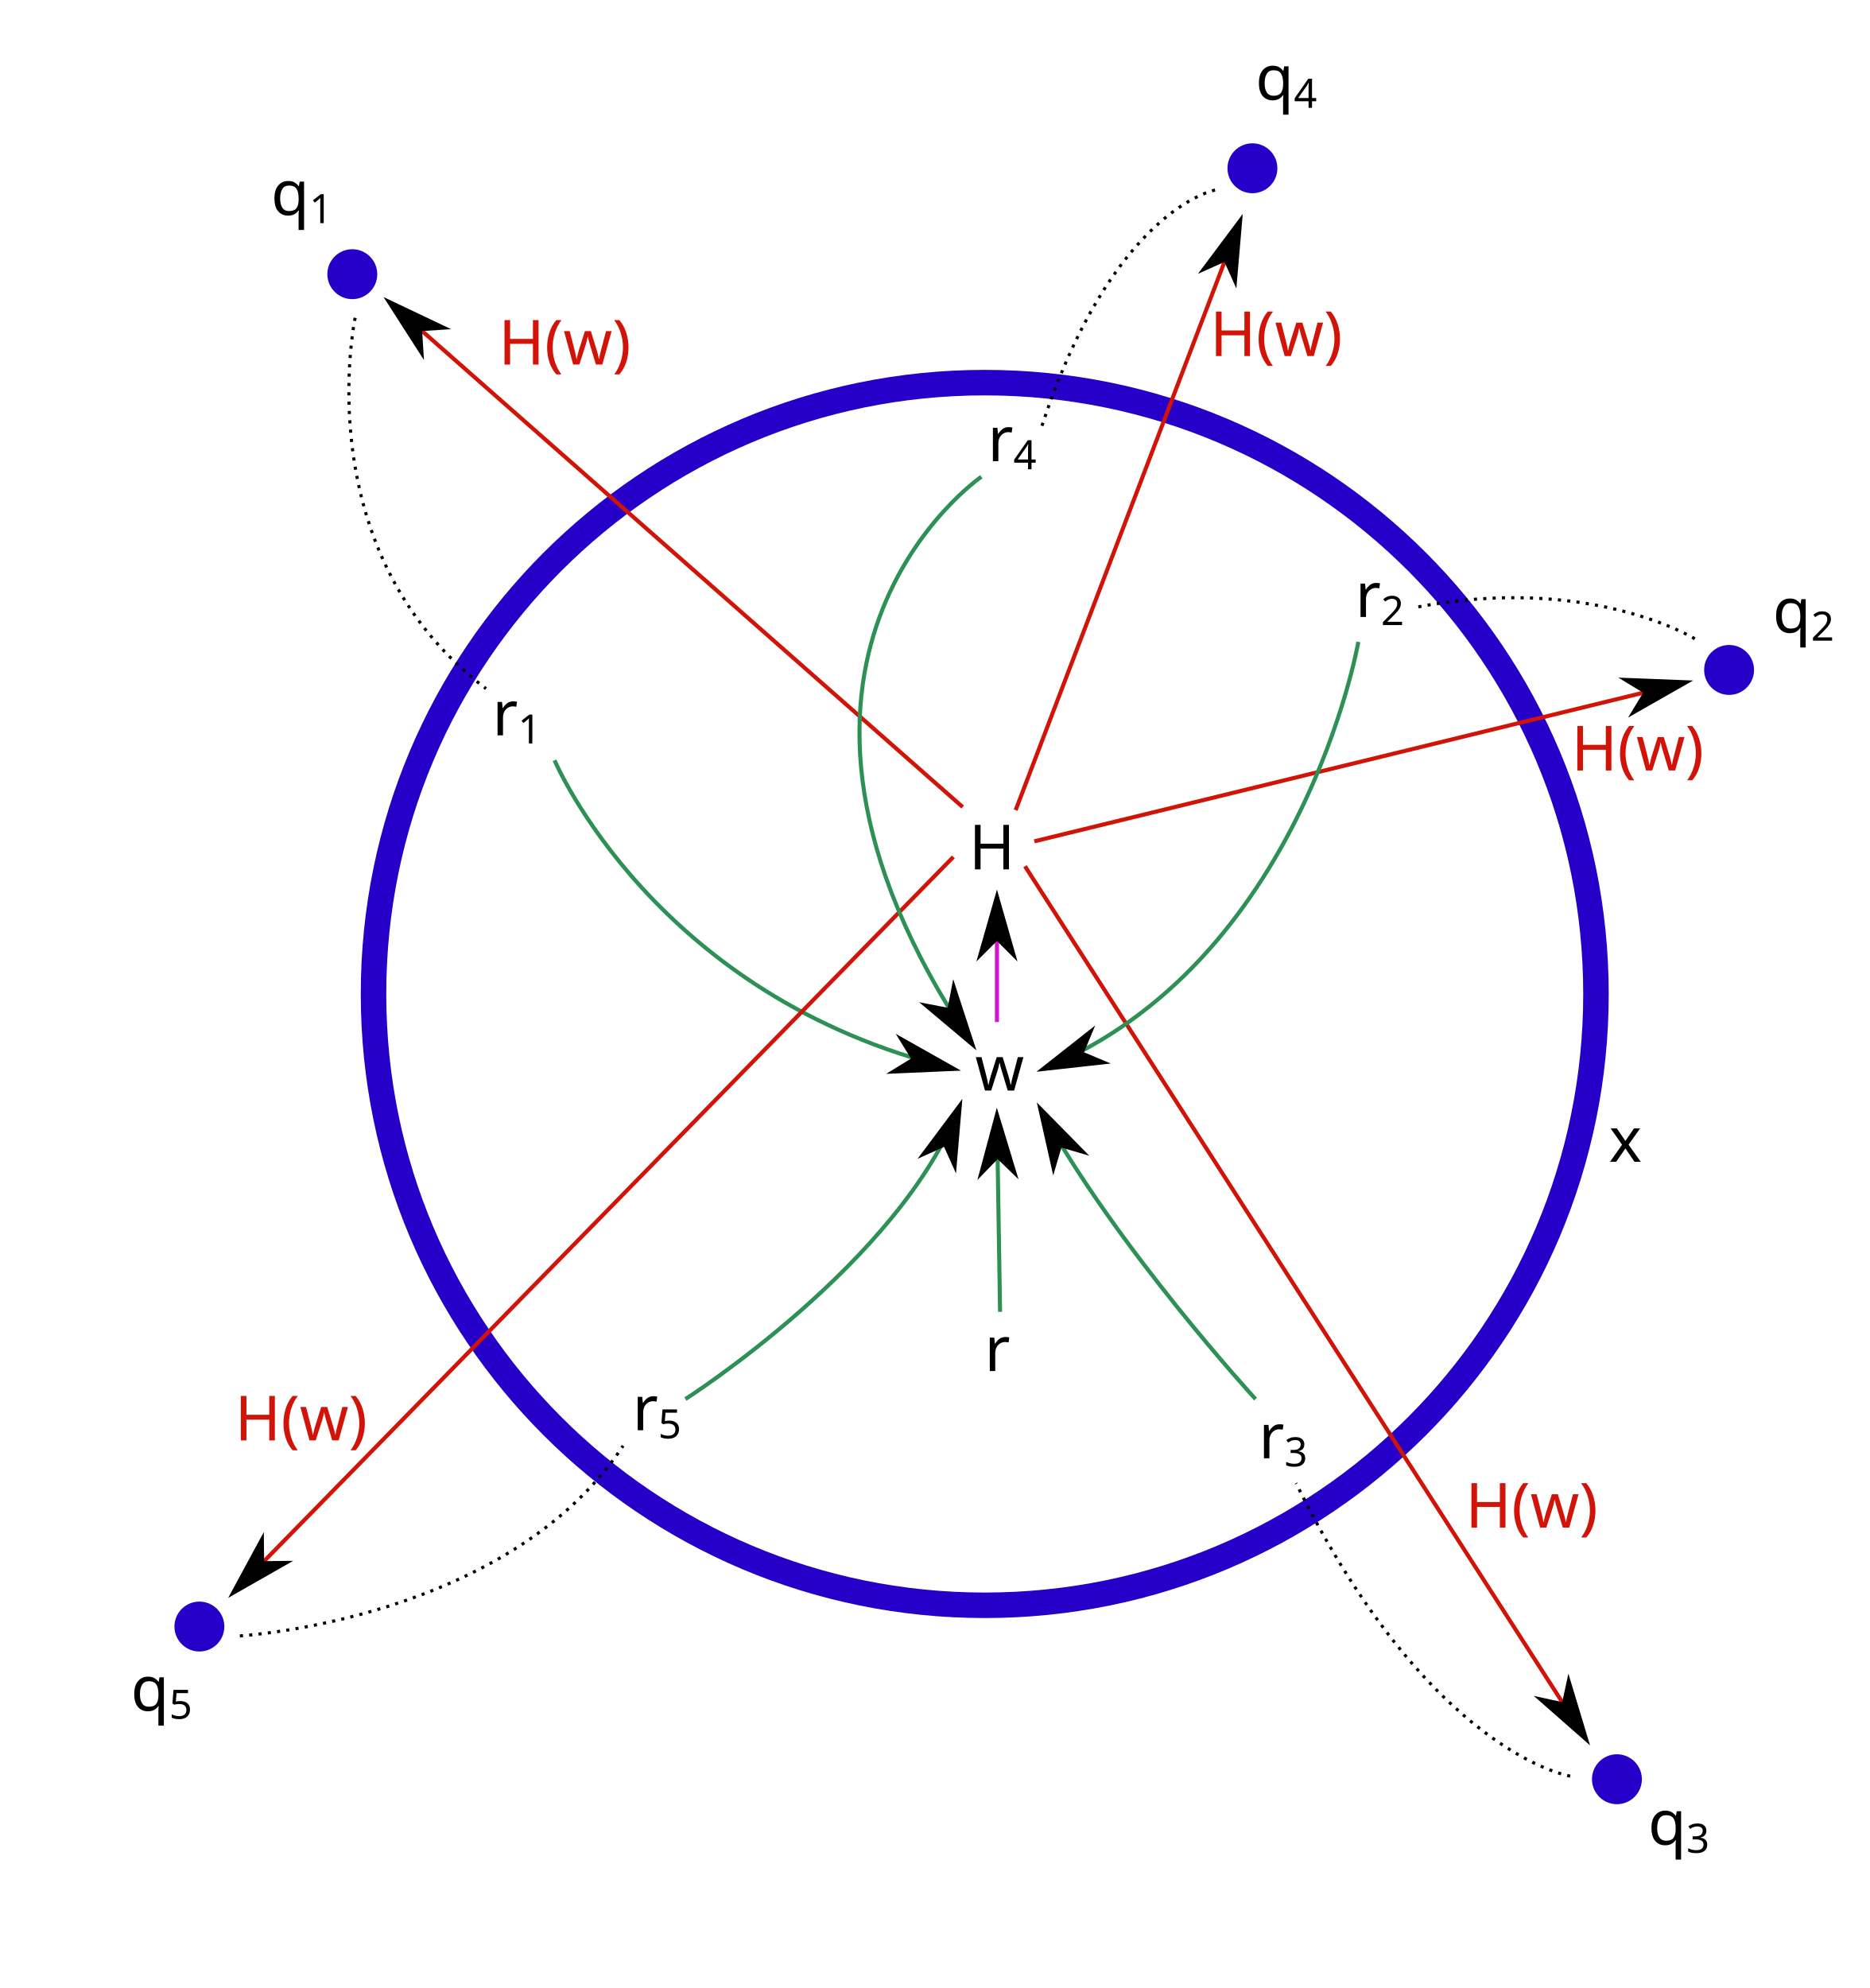
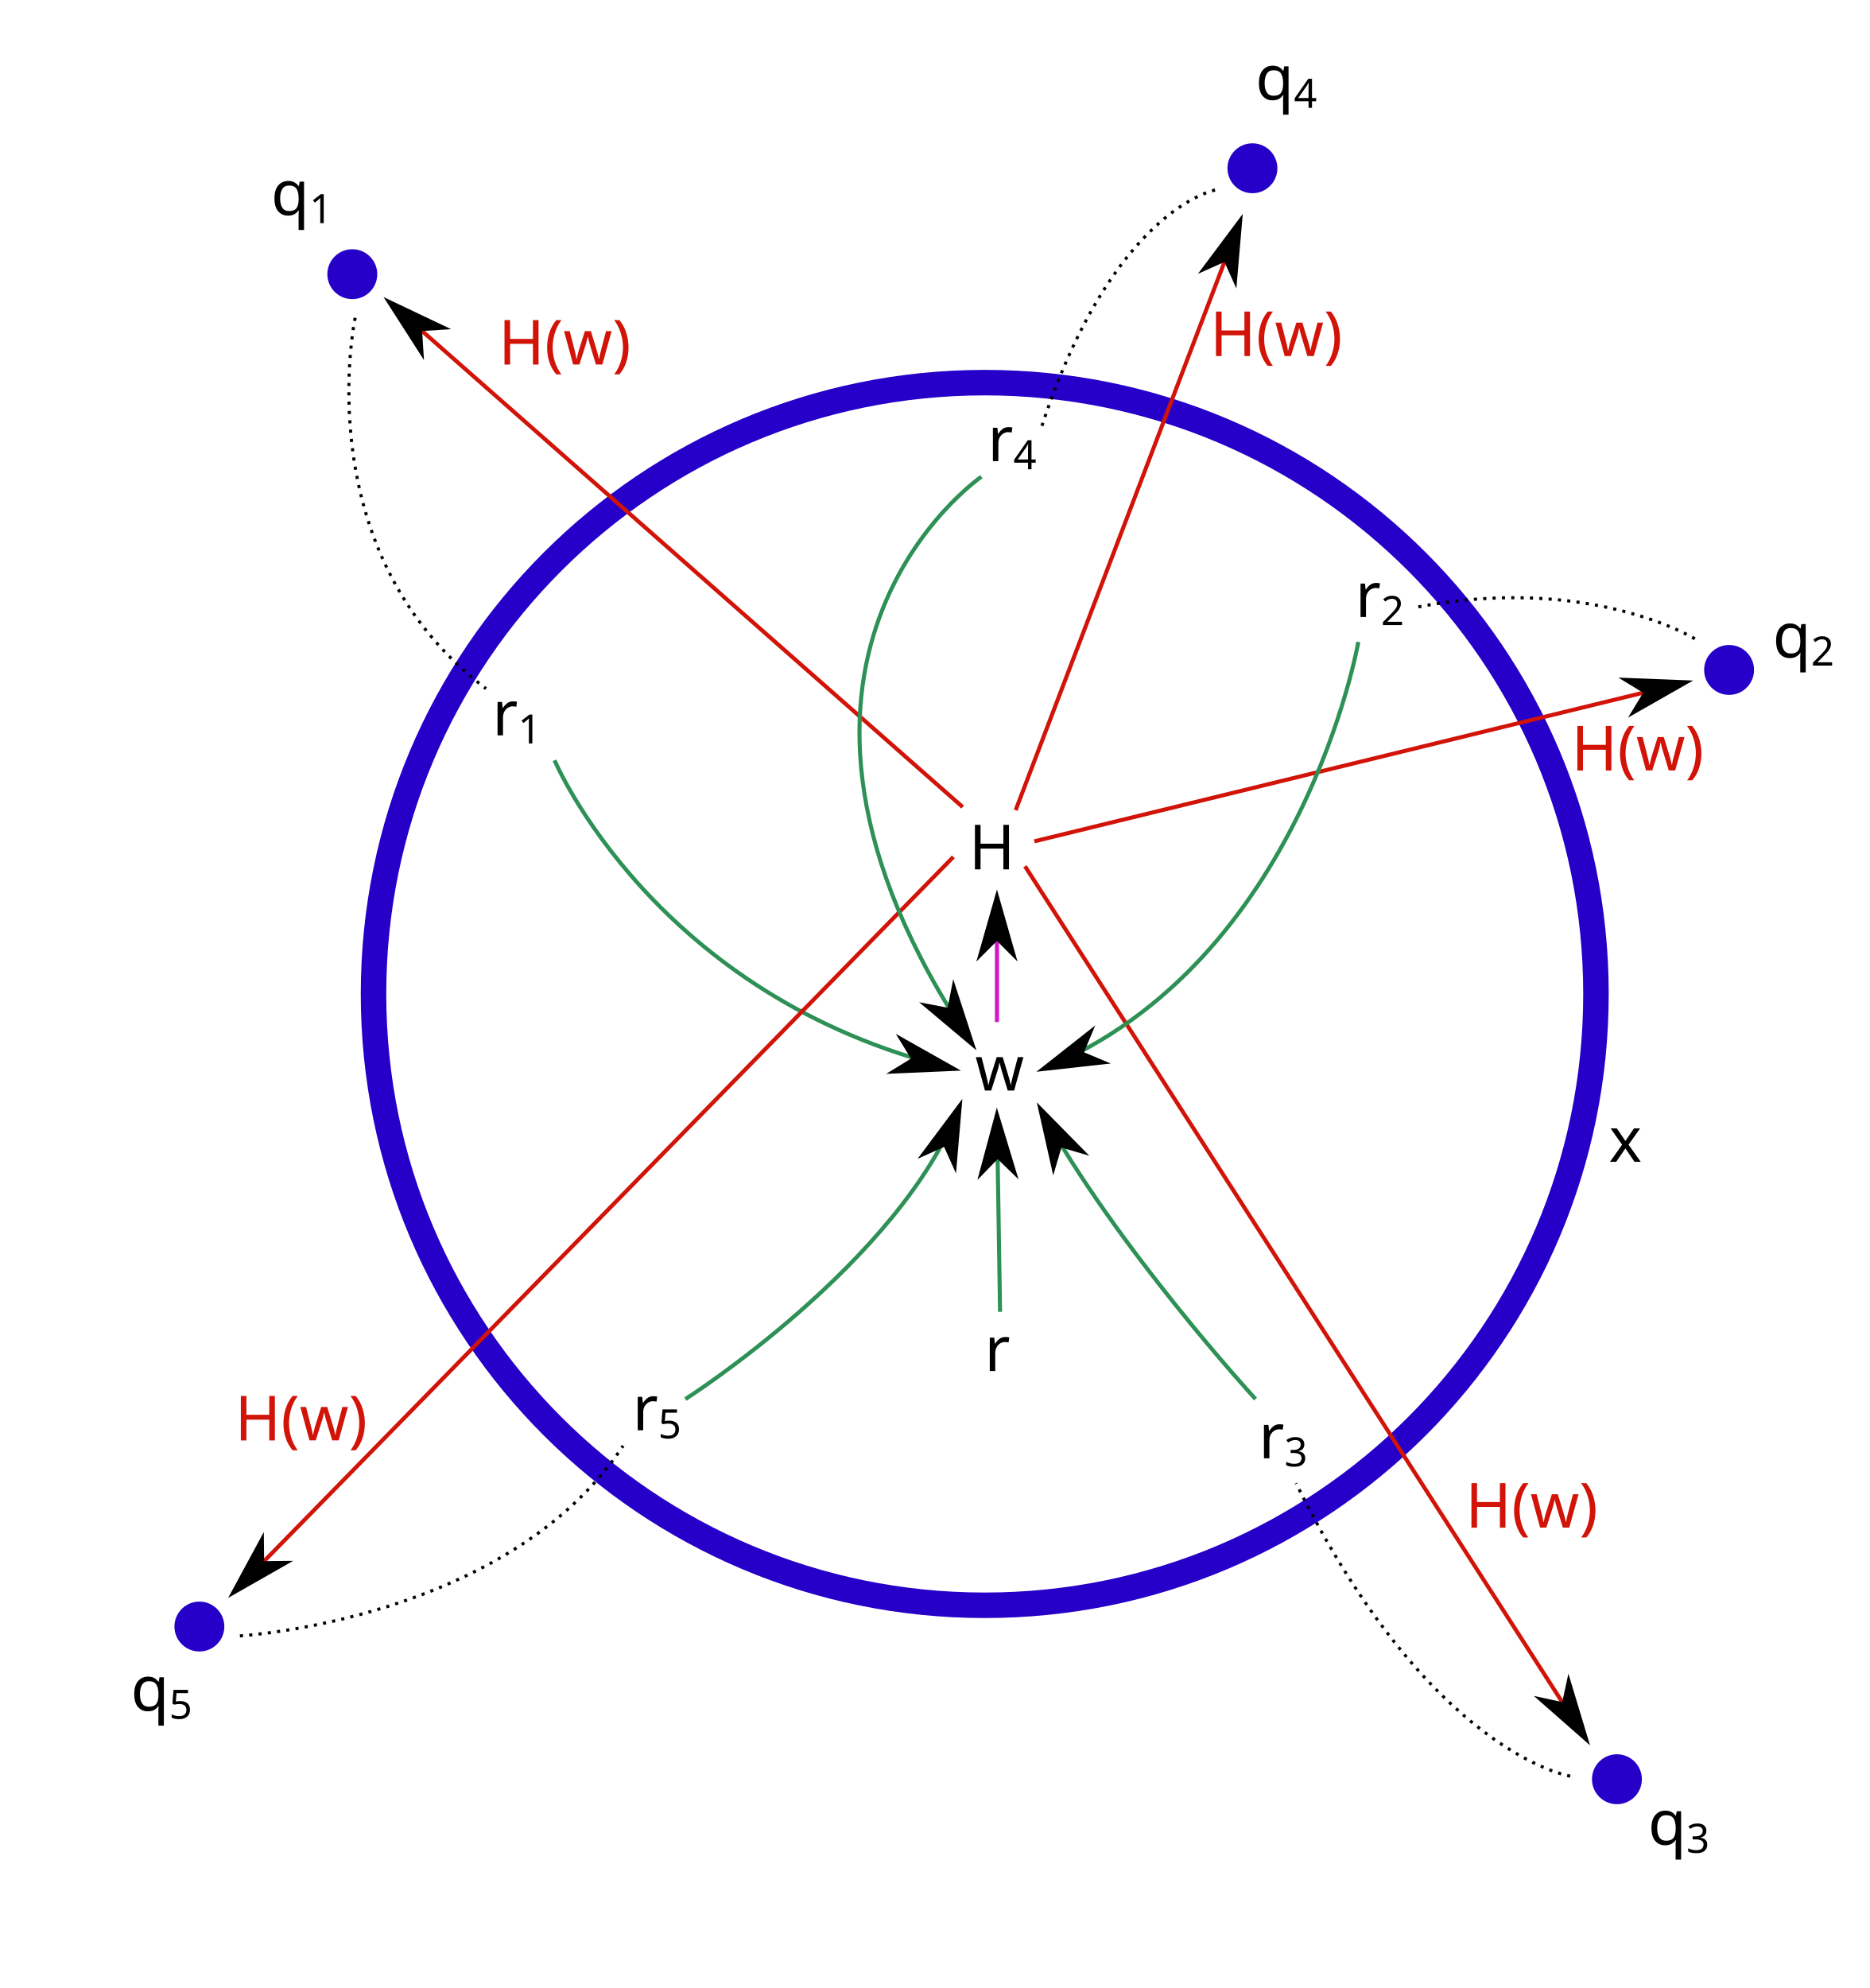
<svg xmlns="http://www.w3.org/2000/svg" xmlns:ns1="http://www.openswatchbook.org/uri/2009/osb" width="600" height="638" id="svg2" version="1.1">
  <defs id="defs4">
    <linearGradient id="linearGradient7411" ns1:paint="solid">
      <stop style="stop-color:#2600c8;stop-opacity:1;" offset="0" id="stop7413" />
    </linearGradient>
    <marker orient="auto" refY="0" refX="0" id="Arrow1Lstart" style="overflow:visible">
      <path id="path4144" d="M 0,0 5,-5 -12.5,0 5,5 0,0 z" style="fill-rule:evenodd;stroke:#000000;stroke-width:1pt" transform="matrix(0.8,0,0,0.8,10,0)" />
    </marker>
    <marker orient="auto" refY="0" refX="0" id="Arrow1Lend" style="overflow:visible">
      <path id="path4147" d="M 0,0 5,-5 -12.5,0 5,5 0,0 z" style="fill-rule:evenodd;stroke:#000000;stroke-width:1pt" transform="matrix(-0.8,0,0,-0.8,-10,0)" />
    </marker>
  </defs>
  <g id="layer1" transform="translate(-111.9193,-146.3709)">
    <path style="fill:none;stroke:#2600c8;stroke-width:0.438;stroke-miterlimit:4;stroke-opacity:1;stroke-dasharray:none" id="path3755-7-5-3-8-6-4-56" d="m 113,199.862 c 0,5.799 -4.701,10.5 -10.5,10.5 -5.799,0 -10.5,-4.701 -10.5,-10.5 0,-5.799 4.701,-10.5 10.5,-10.5 5.799,0 10.5,4.701 10.5,10.5 z" transform="matrix(18.68486,0,0,18.68486,-1487.198,-3269.035)" />
    <path style="fill:#2600c8;fill-opacity:1;stroke:none" id="path3755-7-5-3-8-6-4-56-1-4" d="m 113,199.862 a 10.5,10.5 0 1 1 -21,0 10.5,10.5 0 1 1 21,0 z" transform="matrix(0.762737,0,0,0.762737,146.8195,81.9199)" />
    <text xml:space="preserve" style="font-size:20px;font-style:normal;font-weight:normal;line-height:125%;letter-spacing:0px;word-spacing:0px;fill:#000000;fill-opacity:1;stroke:none;font-family:Sans" x="628.343" y="519.22" id="text4100">
      <tspan id="tspan4102" x="628.343" y="519.22">x</tspan>
    </text>
    <path style="fill:#2600c8;fill-opacity:1;stroke:none" id="path3755-7-5-3-8-6-4-56-1-4-5" d="m 113,199.862 a 10.5,10.5 0 1 1 -21,0 10.5,10.5 0 1 1 21,0 z" transform="matrix(0.762737,0,0,0.762737,435.7388,47.92862)" />
    <path style="fill:#2600c8;fill-opacity:1;stroke:none" id="path3755-7-5-3-8-6-4-56-1-4-0" d="m 113,199.862 c 0,5.799 -4.701,10.5 -10.5,10.5 -5.799,0 -10.5,-4.701 -10.5,-10.5 0,-5.799 4.701,-10.5 10.5,-10.5 5.799,0 10.5,4.701 10.5,10.5 z" transform="matrix(0.762737,0,0,0.762737,588.7388,208.9286)" />
    <path style="fill:#2600c8;fill-opacity:1;stroke:none" id="path3755-7-5-3-8-6-4-56-1-4-6" d="m 113,199.862 c 0,5.799 -4.701,10.5 -10.5,10.5 -5.799,0 -10.5,-4.701 -10.5,-10.5 0,-5.799 4.701,-10.5 10.5,-10.5 5.799,0 10.5,4.701 10.5,10.5 z" transform="matrix(0.762737,0,0,0.762737,552.7388,564.9286)" />
    <path style="fill:#2600c8;fill-opacity:1;stroke:none" id="path3755-7-5-3-8-6-4-56-1-4-8" d="m 113,199.862 c 0,5.799 -4.701,10.5 -10.5,10.5 -5.799,0 -10.5,-4.701 -10.5,-10.5 0,-5.799 4.701,-10.5 10.5,-10.5 5.799,0 10.5,4.701 10.5,10.5 z" transform="matrix(0.762737,0,0,0.762737,97.73878,515.9286)" />
    <text xml:space="preserve" style="font-size:20px;font-style:normal;font-weight:normal;line-height:125%;letter-spacing:0px;word-spacing:0px;fill:#000000;fill-opacity:1;stroke:none;font-family:Sans" x="198.919" y="215.371" id="text7417">
      <tspan id="tspan7419" x="198.919" y="215.371">q<tspan style="font-size:65.001%;baseline-shift:sub" id="tspan7437">1</tspan>
      </tspan>
    </text>
-     <text xml:space="preserve" style="font-size:20px;font-style:normal;font-weight:normal;line-height:125%;letter-spacing:0px;word-spacing:0px;fill:#000000;fill-opacity:1;stroke:none;font-family:Sans" x="680.919" y="349.371" id="text7421">
-       <tspan id="tspan7423" x="680.919" y="349.371">q<tspan style="font-size:65.001%;baseline-shift:sub" id="tspan7439">2</tspan>
+     <text xml:space="preserve" style="font-size:20px;font-style:normal;font-weight:normal;line-height:125%;letter-spacing:0px;word-spacing:0px;fill:#000000;fill-opacity:1;stroke:none;font-family:Sans" x="680.919" y="357.371" id="text7421">
+       <tspan id="tspan7423" x="680.919" y="357.371">q<tspan style="font-size:65.001%;baseline-shift:sub" id="tspan7439">2</tspan>
      </tspan>
    </text>
    <text xml:space="preserve" style="font-size:20px;font-style:normal;font-weight:normal;line-height:125%;letter-spacing:0px;word-spacing:0px;fill:#000000;fill-opacity:1;stroke:none;font-family:Sans" x="640.919" y="738.371" id="text7425">
      <tspan id="tspan7427" x="640.919" y="738.371">q<tspan style="font-size:65.001%;baseline-shift:sub" id="tspan7441">3</tspan>
      </tspan>
    </text>
    <text xml:space="preserve" style="font-size:20px;font-style:normal;font-weight:normal;line-height:125%;letter-spacing:0px;word-spacing:0px;fill:#000000;fill-opacity:1;stroke:none;font-family:Sans" x="514.919" y="178.371" id="text7429">
      <tspan id="tspan7431" x="514.919" y="178.371">q<tspan style="font-size:65.001%;baseline-shift:sub" id="tspan7443">4</tspan>
      </tspan>
    </text>
    <text xml:space="preserve" style="font-size:20px;font-style:normal;font-weight:normal;line-height:125%;letter-spacing:0px;word-spacing:0px;fill:#000000;fill-opacity:1;stroke:none;font-family:Sans" x="153.919" y="695.371" id="text7433">
      <tspan id="tspan7435" x="153.919" y="695.371">q<tspan style="font-size:65.001%;baseline-shift:sub" id="tspan7445">5</tspan>
      </tspan>
    </text>
    <text xml:space="preserve" style="font-size:20px;font-style:normal;font-weight:normal;line-height:125%;letter-spacing:0px;word-spacing:0px;fill:#000000;fill-opacity:1;stroke:none;font-family:Sans" x="269.919" y="382.371" id="text7447">
      <tspan id="tspan7449" x="269.919" y="382.371">r<tspan style="font-size:65.001%;baseline-shift:sub" id="tspan7467">1</tspan>
      </tspan>
    </text>
    <text xml:space="preserve" style="font-size:20px;font-style:normal;font-weight:normal;line-height:125%;letter-spacing:0px;word-spacing:0px;fill:#000000;fill-opacity:1;stroke:none;font-family:Sans" x="546.919" y="344.371" id="text7451">
      <tspan id="tspan7453" x="546.919" y="344.371">r<tspan style="font-size:65.001%;baseline-shift:sub" id="tspan7471">2</tspan>
      </tspan>
    </text>
    <text xml:space="preserve" style="font-size:20px;font-style:normal;font-weight:normal;line-height:125%;letter-spacing:0px;word-spacing:0px;fill:#000000;fill-opacity:1;stroke:none;font-family:Sans" x="515.919" y="614.371" id="text7455">
      <tspan id="tspan7457" x="515.919" y="614.371">r<tspan style="font-size:65.001%;baseline-shift:sub" id="tspan7473">3</tspan>
      </tspan>
    </text>
    <text xml:space="preserve" style="font-size:20px;font-style:normal;font-weight:normal;line-height:125%;letter-spacing:0px;word-spacing:0px;fill:#000000;fill-opacity:1;stroke:none;font-family:Sans" x="428.919" y="294.371" id="text7459">
      <tspan id="tspan7461" x="428.919" y="294.371">r<tspan style="font-size:65.001%;baseline-shift:sub" id="tspan7469">4</tspan>
      </tspan>
    </text>
    <text xml:space="preserve" style="font-size:20px;font-style:normal;font-weight:normal;line-height:125%;letter-spacing:0px;word-spacing:0px;fill:#000000;fill-opacity:1;stroke:none;font-family:Sans" x="314.919" y="605.371" id="text7463">
      <tspan id="tspan7465" x="314.919" y="605.371">r<tspan style="font-size:65.001%;baseline-shift:sub" id="tspan7475">5</tspan>
      </tspan>
    </text>
    <text xml:space="preserve" style="font-size:20px;font-style:normal;font-weight:normal;line-height:125%;letter-spacing:0px;word-spacing:0px;fill:#000000;fill-opacity:1;stroke:none;font-family:Sans" x="427.919" y="586.371" id="text7477">
      <tspan id="tspan7479" x="427.919" y="586.371">r</tspan>
    </text>
    <text xml:space="preserve" style="font-size:20px;font-style:normal;font-weight:normal;line-height:125%;letter-spacing:0px;word-spacing:0px;fill:#000000;fill-opacity:1;stroke:none;font-family:Sans" x="422.919" y="425.371" id="text7481">
      <tspan id="tspan7483" x="422.919" y="425.371">H</tspan>
    </text>
    <text xml:space="preserve" style="font-size:20px;font-style:normal;font-weight:normal;line-height:125%;letter-spacing:0px;word-spacing:0px;fill:#000000;fill-opacity:1;stroke:none;font-family:Sans" x="424.919" y="496.371" id="text7485">
      <tspan id="tspan7487" x="424.919" y="496.371">w</tspan>
    </text>
    <path style="fill:none;stroke:#2d9055;stroke-width:1.3;stroke-linecap:butt;stroke-linejoin:miter;stroke-opacity:1;marker-end:url(#Arrow1Lend);stroke-miterlimit:4;stroke-dasharray:none" d="m 178,244 c 0,0 32,76 128,99" id="path7545" transform="translate(111.9193,146.3709)" />
    <path style="fill:none;stroke:#2d9055;stroke-width:1.3;stroke-linecap:butt;stroke-linejoin:miter;stroke-opacity:1;marker-end:url(#Arrow1Lend);stroke-miterlimit:4;stroke-dasharray:none" d="m 321,421 -1,-63" id="path7553" transform="translate(111.9193,146.3709)" />
    <path style="fill:none;stroke:#d316cb;stroke-width:1.3;stroke-linecap:butt;stroke-linejoin:miter;stroke-opacity:1;stroke-miterlimit:4;stroke-dasharray:none;marker-end:url(#Arrow1Lend)" d="m 320,328 0,-40" id="path7555" transform="translate(111.9193,146.3709)" />
    <path style="fill:none;stroke:#d11308;stroke-width:1.3;stroke-linecap:butt;stroke-linejoin:miter;stroke-opacity:1;marker-end:url(#Arrow1Lend);stroke-miterlimit:4;stroke-dasharray:none" d="M 306,275 75,511" id="path7557" transform="translate(111.9193,146.3709)" />
    <path style="fill:none;stroke:#d11308;stroke-width:1.3;stroke-linecap:butt;stroke-linejoin:miter;stroke-opacity:1;marker-end:url(#Arrow1Lend);stroke-miterlimit:4;stroke-dasharray:none" d="M 309,259 125,97" id="path7559" transform="translate(111.9193,146.3709)" />
    <path style="fill:none;stroke:#d11308;stroke-width:1.3;stroke-linecap:butt;stroke-linejoin:miter;stroke-opacity:1;marker-end:url(#Arrow1Lend);stroke-miterlimit:4;stroke-dasharray:none" d="M 326,260 398,71" id="path7561" transform="translate(111.9193,146.3709)" />
    <path style="fill:none;stroke:#d11308;stroke-width:1.3;stroke-linecap:butt;stroke-linejoin:miter;stroke-opacity:1;marker-end:url(#Arrow1Lend);stroke-miterlimit:4;stroke-dasharray:none" d="M 332,270 541,219" id="path7563" transform="translate(111.9193,146.3709)" />
    <path style="fill:none;stroke:#d11308;stroke-width:1.3;stroke-linecap:butt;stroke-linejoin:miter;stroke-opacity:1;marker-end:url(#Arrow1Lend);stroke-miterlimit:4;stroke-dasharray:none" d="M 329,278 509,558" id="path7565" transform="translate(111.9193,146.3709)" />
    <path style="fill:none;stroke:#2d9055;stroke-width:1.3;stroke-linecap:butt;stroke-linejoin:miter;stroke-opacity:1;marker-end:url(#Arrow1Lend);stroke-miterlimit:4;stroke-dasharray:none" d="m 403,449 c 0,0 -45,-49 -69,-93" id="path7567" transform="translate(111.9193,146.3709)" />
    <path style="fill:none;stroke:#2d9055;stroke-width:1.3;stroke-linecap:butt;stroke-linejoin:miter;stroke-opacity:1;marker-end:url(#Arrow1Lend);stroke-miterlimit:4;stroke-dasharray:none" d="m 220,449 c 0,0 69,-44 88,-94" id="path7569" transform="translate(111.9193,146.3709)" />
    <path style="fill:none;stroke:#2d9055;stroke-width:1.3;stroke-linecap:butt;stroke-linejoin:miter;stroke-opacity:1;marker-end:url(#Arrow1Lend);stroke-miterlimit:4;stroke-dasharray:none" d="m 436,206 c 0,0 -18,103 -101,137" id="path7571" transform="translate(111.9193,146.3709)" />
    <path style="fill:none;stroke:#2d9055;stroke-width:1.3;stroke-linecap:butt;stroke-linejoin:miter;stroke-opacity:1;marker-end:url(#Arrow1Lend);stroke-miterlimit:4;stroke-dasharray:none" d="m 315,153 c 0,0 -86,59 -3,182" id="path7757" transform="translate(111.9193,146.3709)" />
    <text xml:space="preserve" style="font-size:20px;font-style:normal;font-weight:normal;line-height:125%;letter-spacing:0px;word-spacing:0px;fill:#d11308;fill-opacity:1;stroke:none;font-family:Sans" x="271.919" y="263.371" id="text8127">
      <tspan id="tspan8129" x="271.919" y="263.371">H(w)</tspan>
    </text>
    <text xml:space="preserve" style="font-size:20px;font-style:normal;font-weight:normal;line-height:125%;letter-spacing:0px;word-spacing:0px;fill:#d11308;fill-opacity:1;stroke:none;font-family:Sans" x="500.286" y="260.64" id="text8127-2">
      <tspan id="tspan8129-6" x="500.286" y="260.64">H(w)</tspan>
    </text>
    <text xml:space="preserve" style="font-size:20px;font-style:normal;font-weight:normal;line-height:125%;letter-spacing:0px;word-spacing:0px;fill:#d11308;fill-opacity:1;stroke:none;font-family:Sans" x="616.287" y="393.64" id="text8127-6">
      <tspan id="tspan8129-2" x="616.287" y="393.64">H(w)</tspan>
    </text>
    <text xml:space="preserve" style="font-size:20px;font-style:normal;font-weight:normal;line-height:125%;letter-spacing:0px;word-spacing:0px;fill:#d11308;fill-opacity:1;stroke:none;font-family:Sans" x="582.287" y="636.64" id="text8127-26">
      <tspan id="tspan8129-5" x="582.287" y="636.64">H(w)</tspan>
    </text>
    <text xml:space="preserve" style="font-size:20px;font-style:normal;font-weight:normal;line-height:125%;letter-spacing:0px;word-spacing:0px;fill:#d11308;fill-opacity:1;stroke:none;font-family:Sans" x="187.286" y="608.64" id="text8127-5">
      <tspan id="tspan8129-7" x="187.286" y="608.64">H(w)</tspan>
    </text>
    <path style="fill:none;stroke:#000000;stroke-width:1;stroke-linecap:butt;stroke-linejoin:miter;stroke-opacity:1;stroke-miterlimit:4;stroke-dasharray:1,2;stroke-dashoffset:0" d="m 77,525 c 0,0 86,-5 123,-61" id="path8179" transform="translate(111.9193,146.3709)" />
    <path style="fill:none;stroke:#000000;stroke-width:1;stroke-linecap:butt;stroke-linejoin:miter;stroke-opacity:1;stroke-miterlimit:4;stroke-dasharray:1,2;stroke-dashoffset:0" d="m 504,570 c 0,0 -45,-7 -88,-94" id="path8181" transform="translate(111.9193,146.3709)" />
    <path style="fill:none;stroke:#000000;stroke-width:1;stroke-linecap:butt;stroke-linejoin:miter;stroke-opacity:1;stroke-miterlimit:4;stroke-dasharray:1,2;stroke-dashoffset:0" d="m 544,205 c 0,0 -34,-21 -90,-10" id="path8183" transform="translate(111.9193,146.3709)" />
    <path style="fill:none;stroke:#000000;stroke-width:1;stroke-linecap:butt;stroke-linejoin:miter;stroke-opacity:1;stroke-miterlimit:4;stroke-dasharray:1,2;stroke-dashoffset:0" d="m 114,102 c 0,0 -16,75 42,119" id="path8187" transform="translate(111.9193,146.3709)" />
    <path style="fill:none;stroke:#000000;stroke-width:1;stroke-linecap:butt;stroke-linejoin:miter;stroke-opacity:1;stroke-miterlimit:4;stroke-dasharray:1,2;stroke-dashoffset:0" d="m 390,61 c 0,0 -33,6 -56,77" id="path8189" transform="translate(111.9193,146.3709)" />
  </g>
</svg>
